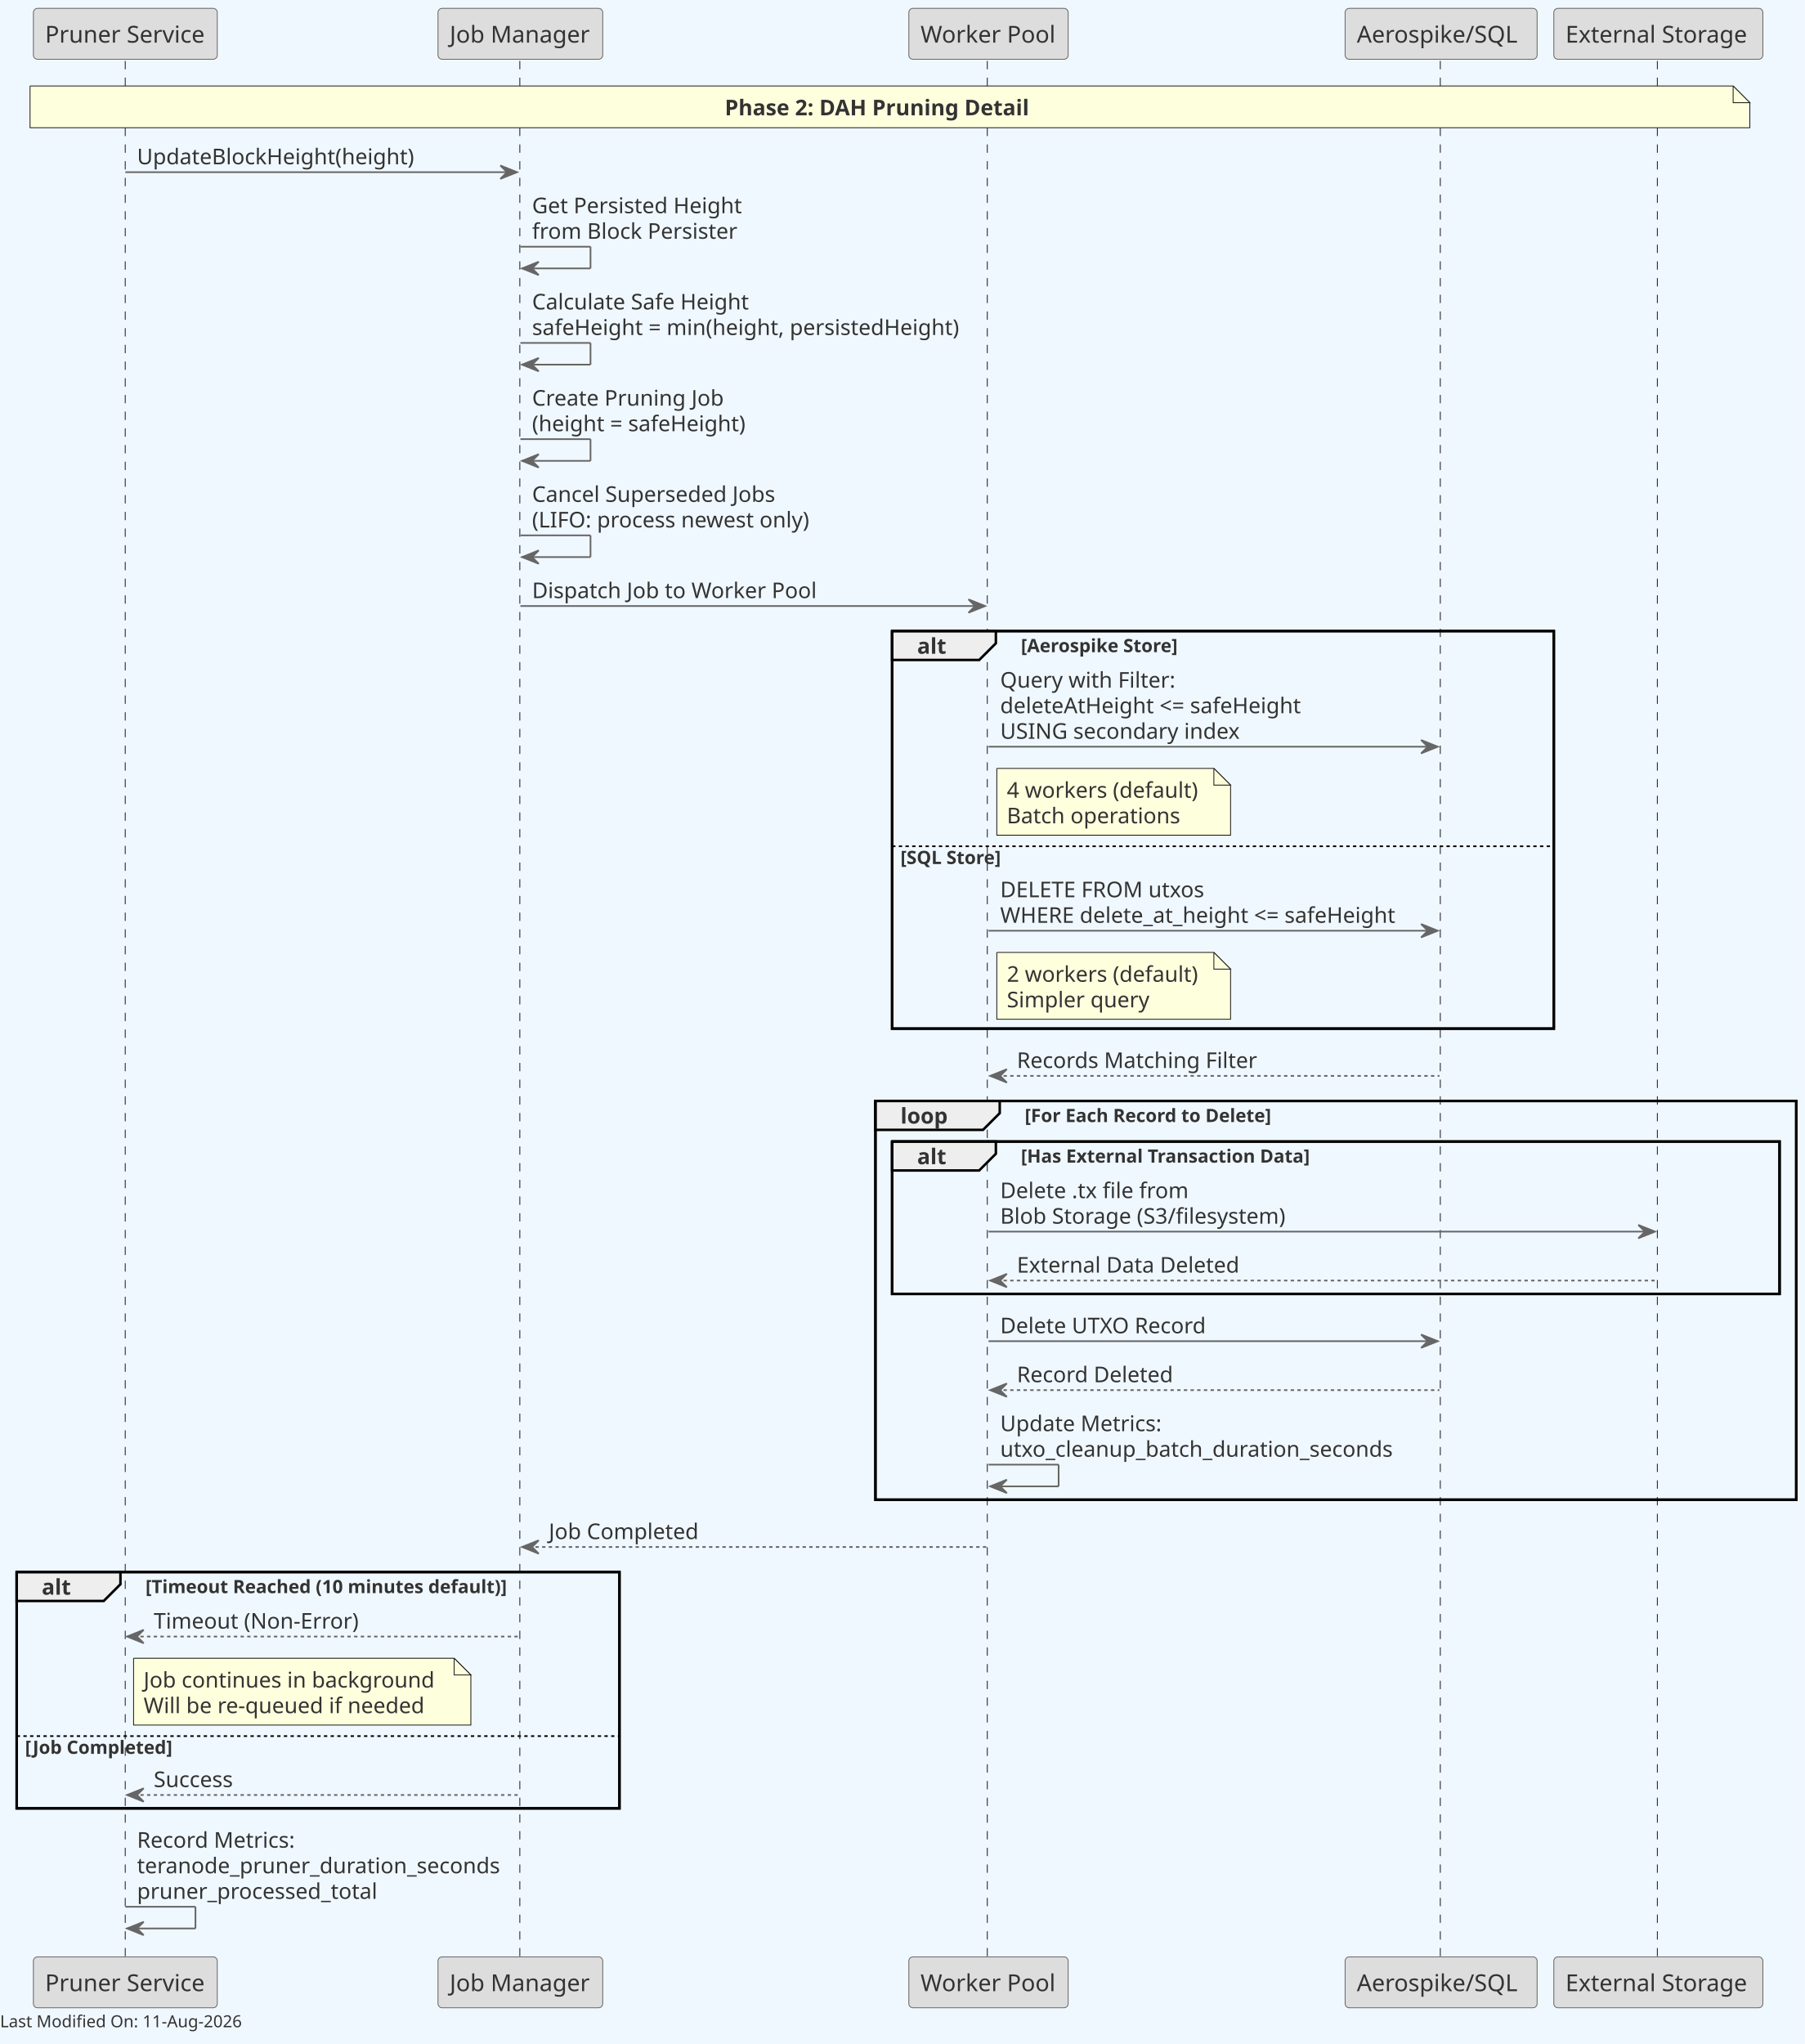
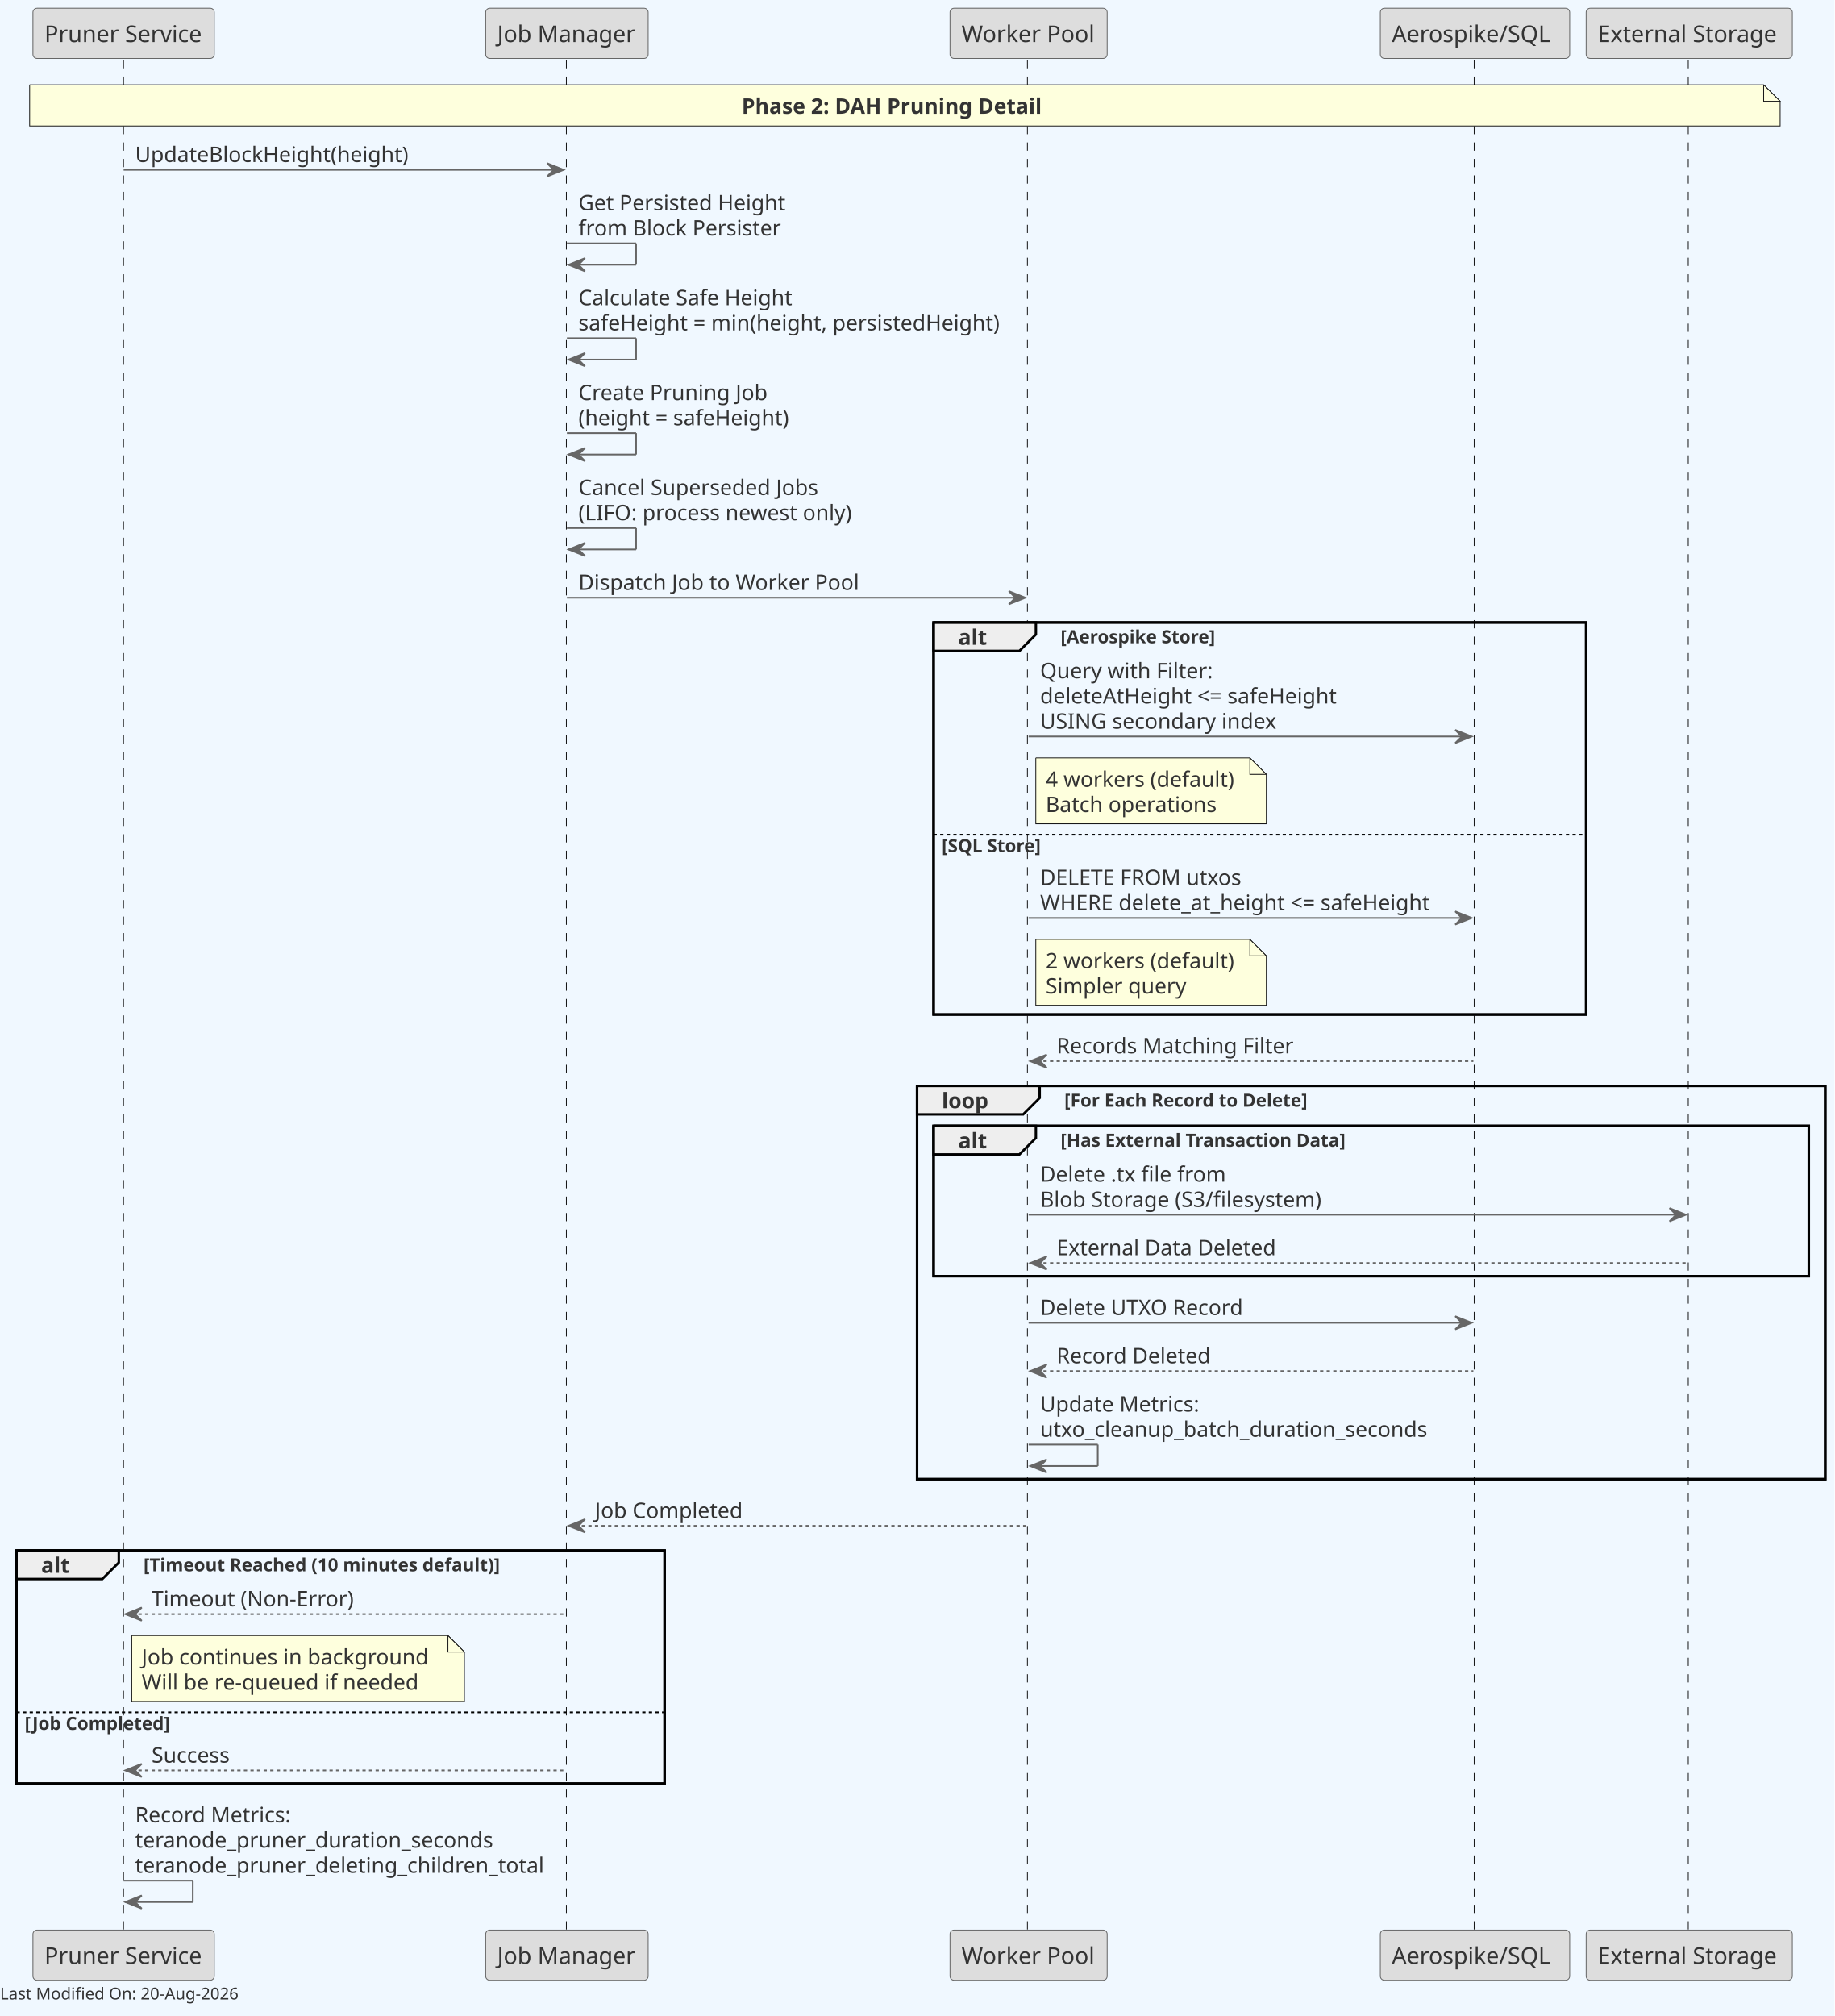
- <svg xmlns="http://www.w3.org/2000/svg" contentStyleType="text/css" data-diagram-type="SEQUENCE" height="1224px" preserveAspectRatio="none" style="width:1081px;height:1224px;background:#F0F8FF;" version="1.1" viewBox="0 0 1081 1224" width="1081px" zoomAndPan="magnify">
+ <svg xmlns="http://www.w3.org/2000/svg" contentStyleType="text/css" data-diagram-type="SEQUENCE" height="1224px" preserveAspectRatio="none" style="width:1114px;height:1224px;background:#F0F8FF;" version="1.1" viewBox="0 0 1114 1224" width="1114px" zoomAndPan="magnify">
  <defs />
  <g>
-     <rect fill="#F0F8FF" height="1224" style="stroke:none;stroke-width:1;" width="1081" x="0" y="0" />
-     <rect fill="none" height="238.06" style="stroke:#000000;stroke-width:1.5;" width="396.297" x="534.306" y="377.904" />
-     <rect fill="none" height="238.795" style="stroke:#000000;stroke-width:1.5;" width="551.498" x="524.306" y="659.275" />
-     <rect fill="none" height="91.242" style="stroke:#000000;stroke-width:1.5;" width="531.498" x="534.306" y="683.586" />
-     <rect fill="none" height="141.508" style="stroke:#000000;stroke-width:1.5;" width="360.992" x="10" y="941.381" />
+     <rect fill="#F0F8FF" height="1224" style="stroke:none;stroke-width:1;" width="1114" x="0" y="0" />
+     <rect fill="none" height="238.06" style="stroke:#000000;stroke-width:1.5;" width="396.297" x="566.914" y="377.904" />
+     <rect fill="none" height="238.795" style="stroke:#000000;stroke-width:1.5;" width="551.498" x="556.914" y="659.275" />
+     <rect fill="none" height="91.242" style="stroke:#000000;stroke-width:1.5;" width="531.498" x="566.914" y="683.586" />
+     <rect fill="none" height="141.508" style="stroke:#000000;stroke-width:1.5;" width="393.6" x="10" y="941.381" />
    <g class="participant-lifeline" data-entity-uid="part1" data-qualified-name="Pruner" id="part1-lifeline">
      <g>
        <rect fill="#000000" fill-opacity="0" height="1136.332" width="8" x="71.067" y="36.488" />
        <line style="stroke:#181818;stroke-width:0.5;stroke-dasharray:5,5;" x1="75" x2="75" y1="36.488" y2="1172.82" />
      </g>
    </g>
    <g class="participant-lifeline" data-entity-uid="part2" data-qualified-name="JobManager" id="part2-lifeline">
      <g>
-         <rect fill="#000000" fill-opacity="0" height="1136.332" width="8" x="307.66" y="36.488" />
-         <line style="stroke:#181818;stroke-width:0.5;stroke-dasharray:5,5;" x1="311.329" x2="311.329" y1="36.488" y2="1172.82" />
+         <rect fill="#000000" fill-opacity="0" height="1136.332" width="8" x="340.268" y="36.488" />
+         <line style="stroke:#181818;stroke-width:0.5;stroke-dasharray:5,5;" x1="343.937" x2="343.937" y1="36.488" y2="1172.82" />
      </g>
    </g>
    <g class="participant-lifeline" data-entity-uid="part3" data-qualified-name="Workers" id="part3-lifeline">
      <g>
-         <rect fill="#000000" fill-opacity="0" height="1136.332" width="8" x="588.02" y="36.488" />
-         <line style="stroke:#181818;stroke-width:0.5;stroke-dasharray:5,5;" x1="591.306" x2="591.306" y1="36.488" y2="1172.82" />
+         <rect fill="#000000" fill-opacity="0" height="1136.332" width="8" x="620.628" y="36.488" />
+         <line style="stroke:#181818;stroke-width:0.5;stroke-dasharray:5,5;" x1="623.914" x2="623.914" y1="36.488" y2="1172.82" />
      </g>
    </g>
    <g class="participant-lifeline" data-entity-uid="part4" data-qualified-name="DB" id="part4-lifeline">
      <g>
-         <rect fill="#000000" fill-opacity="0" height="1136.332" width="8" x="859.109" y="36.488" />
-         <line style="stroke:#181818;stroke-width:0.5;stroke-dasharray:5,5;" x1="862.616" x2="862.616" y1="36.488" y2="1172.82" />
+         <rect fill="#000000" fill-opacity="0" height="1136.332" width="8" x="891.717" y="36.488" />
+         <line style="stroke:#181818;stroke-width:0.5;stroke-dasharray:5,5;" x1="895.224" x2="895.224" y1="36.488" y2="1172.82" />
      </g>
    </g>
    <g class="participant-lifeline" data-entity-uid="part5" data-qualified-name="External" id="part5-lifeline">
      <g>
-         <rect fill="#000000" fill-opacity="0" height="1136.332" width="8" x="989.203" y="36.488" />
-         <line style="stroke:#181818;stroke-width:0.5;stroke-dasharray:5,5;" x1="992.603" x2="992.603" y1="36.488" y2="1172.82" />
+         <rect fill="#000000" fill-opacity="0" height="1136.332" width="8" x="1021.811" y="36.488" />
+         <line style="stroke:#181818;stroke-width:0.5;stroke-dasharray:5,5;" x1="1025.211" x2="1025.211" y1="36.488" y2="1172.82" />
      </g>
    </g>
    <g class="participant participant-head" data-entity-uid="part1" data-qualified-name="Pruner" id="part1-head">
      <rect fill="#DDDDDD" height="30.488" rx="2.5" ry="2.5" style="stroke:#666666;stroke-width:0.5;" width="110.134" x="20" y="5" />
      <text fill="#333333" font-family="sans-serif" font-size="14" lengthAdjust="spacing" textLength="96.134" x="27" y="25.535">Pruner Service</text>
    </g>
    <g class="participant participant-tail" data-entity-uid="part1" data-qualified-name="Pruner" id="part1-tail">
      <rect fill="#DDDDDD" height="30.488" rx="2.5" ry="2.5" style="stroke:#666666;stroke-width:0.5;" width="110.134" x="20" y="1171.82" />
      <text fill="#333333" font-family="sans-serif" font-size="14" lengthAdjust="spacing" textLength="96.134" x="27" y="1192.355">Pruner Service</text>
    </g>
    <g class="participant participant-head" data-entity-uid="part2" data-qualified-name="JobManager" id="part2-head">
-       <rect fill="#DDDDDD" height="30.488" rx="2.5" ry="2.5" style="stroke:#666666;stroke-width:0.5;" width="98.663" x="262.329" y="5" />
-       <text fill="#333333" font-family="sans-serif" font-size="14" lengthAdjust="spacing" textLength="84.663" x="269.329" y="25.535">Job Manager</text>
+       <rect fill="#DDDDDD" height="30.488" rx="2.5" ry="2.5" style="stroke:#666666;stroke-width:0.5;" width="98.663" x="294.937" y="5" />
+       <text fill="#333333" font-family="sans-serif" font-size="14" lengthAdjust="spacing" textLength="84.663" x="301.937" y="25.535">Job Manager</text>
    </g>
    <g class="participant participant-tail" data-entity-uid="part2" data-qualified-name="JobManager" id="part2-tail">
-       <rect fill="#DDDDDD" height="30.488" rx="2.5" ry="2.5" style="stroke:#666666;stroke-width:0.5;" width="98.663" x="262.329" y="1171.82" />
-       <text fill="#333333" font-family="sans-serif" font-size="14" lengthAdjust="spacing" textLength="84.663" x="269.329" y="1192.355">Job Manager</text>
+       <rect fill="#DDDDDD" height="30.488" rx="2.5" ry="2.5" style="stroke:#666666;stroke-width:0.5;" width="98.663" x="294.937" y="1171.82" />
+       <text fill="#333333" font-family="sans-serif" font-size="14" lengthAdjust="spacing" textLength="84.663" x="301.937" y="1192.355">Job Manager</text>
    </g>
    <g class="participant participant-head" data-entity-uid="part3" data-qualified-name="Workers" id="part3-head">
-       <rect fill="#DDDDDD" height="30.488" rx="2.5" ry="2.5" style="stroke:#666666;stroke-width:0.5;" width="95.43" x="544.306" y="5" />
-       <text fill="#333333" font-family="sans-serif" font-size="14" lengthAdjust="spacing" textLength="81.43" x="551.306" y="25.535">Worker Pool</text>
+       <rect fill="#DDDDDD" height="30.488" rx="2.5" ry="2.5" style="stroke:#666666;stroke-width:0.5;" width="95.43" x="576.914" y="5" />
+       <text fill="#333333" font-family="sans-serif" font-size="14" lengthAdjust="spacing" textLength="81.43" x="583.914" y="25.535">Worker Pool</text>
    </g>
    <g class="participant participant-tail" data-entity-uid="part3" data-qualified-name="Workers" id="part3-tail">
-       <rect fill="#DDDDDD" height="30.488" rx="2.5" ry="2.5" style="stroke:#666666;stroke-width:0.5;" width="95.43" x="544.306" y="1171.82" />
-       <text fill="#333333" font-family="sans-serif" font-size="14" lengthAdjust="spacing" textLength="81.43" x="551.306" y="1192.355">Worker Pool</text>
+       <rect fill="#DDDDDD" height="30.488" rx="2.5" ry="2.5" style="stroke:#666666;stroke-width:0.5;" width="95.43" x="576.914" y="1171.82" />
+       <text fill="#333333" font-family="sans-serif" font-size="14" lengthAdjust="spacing" textLength="81.43" x="583.914" y="1192.355">Worker Pool</text>
    </g>
    <g class="participant participant-head" data-entity-uid="part4" data-qualified-name="DB" id="part4-head">
-       <rect fill="#DDDDDD" height="30.488" rx="2.5" ry="2.5" style="stroke:#666666;stroke-width:0.5;" width="114.987" x="805.616" y="5" />
-       <text fill="#333333" font-family="sans-serif" font-size="14" lengthAdjust="spacing" textLength="100.987" x="812.616" y="25.535">Aerospike/SQL</text>
+       <rect fill="#DDDDDD" height="30.488" rx="2.5" ry="2.5" style="stroke:#666666;stroke-width:0.5;" width="114.987" x="838.224" y="5" />
+       <text fill="#333333" font-family="sans-serif" font-size="14" lengthAdjust="spacing" textLength="100.987" x="845.224" y="25.535">Aerospike/SQL</text>
    </g>
    <g class="participant participant-tail" data-entity-uid="part4" data-qualified-name="DB" id="part4-tail">
-       <rect fill="#DDDDDD" height="30.488" rx="2.5" ry="2.5" style="stroke:#666666;stroke-width:0.5;" width="114.987" x="805.616" y="1171.82" />
-       <text fill="#333333" font-family="sans-serif" font-size="14" lengthAdjust="spacing" textLength="100.987" x="812.616" y="1192.355">Aerospike/SQL</text>
+       <rect fill="#DDDDDD" height="30.488" rx="2.5" ry="2.5" style="stroke:#666666;stroke-width:0.5;" width="114.987" x="838.224" y="1171.82" />
+       <text fill="#333333" font-family="sans-serif" font-size="14" lengthAdjust="spacing" textLength="100.987" x="845.224" y="1192.355">Aerospike/SQL</text>
    </g>
    <g class="participant participant-head" data-entity-uid="part5" data-qualified-name="External" id="part5-head">
-       <rect fill="#DDDDDD" height="30.488" rx="2.5" ry="2.5" style="stroke:#666666;stroke-width:0.5;" width="125.2" x="930.603" y="5" />
-       <text fill="#333333" font-family="sans-serif" font-size="14" lengthAdjust="spacing" textLength="111.2" x="937.603" y="25.535">External Storage</text>
+       <rect fill="#DDDDDD" height="30.488" rx="2.5" ry="2.5" style="stroke:#666666;stroke-width:0.5;" width="125.2" x="963.211" y="5" />
+       <text fill="#333333" font-family="sans-serif" font-size="14" lengthAdjust="spacing" textLength="111.2" x="970.211" y="25.535">External Storage</text>
    </g>
    <g class="participant participant-tail" data-entity-uid="part5" data-qualified-name="External" id="part5-tail">
-       <rect fill="#DDDDDD" height="30.488" rx="2.5" ry="2.5" style="stroke:#666666;stroke-width:0.5;" width="125.2" x="930.603" y="1171.82" />
-       <text fill="#333333" font-family="sans-serif" font-size="14" lengthAdjust="spacing" textLength="111.2" x="937.603" y="1192.355">External Storage</text>
-     </g>
-     <path d="M18,51.488 L18,76.488 L1048,76.488 L1048,61.488 L1038,51.488 L18,51.488" fill="#FEFFDD" style="stroke:#181818;stroke-width:0.5;" />
-     <path d="M1038,51.488 L1038,61.488 L1048,61.488 L1038,51.488" fill="#FEFFDD" style="stroke:#181818;stroke-width:0.5;" />
-     <text fill="#333333" font-family="sans-serif" font-size="13" font-weight="bold" lengthAdjust="spacing" textLength="189.662" x="434.071" y="69.057">Phase 2: DAH Pruning Detail</text>
+       <rect fill="#DDDDDD" height="30.488" rx="2.5" ry="2.5" style="stroke:#666666;stroke-width:0.5;" width="125.2" x="963.211" y="1171.82" />
+       <text fill="#333333" font-family="sans-serif" font-size="14" lengthAdjust="spacing" textLength="111.2" x="970.211" y="1192.355">External Storage</text>
+     </g>
+     <path d="M18,51.488 L18,76.488 L1081,76.488 L1081,61.488 L1071,51.488 L18,51.488" fill="#FEFFDD" style="stroke:#181818;stroke-width:0.5;" />
+     <path d="M1071,51.488 L1071,61.488 L1081,61.488 L1071,51.488" fill="#FEFFDD" style="stroke:#181818;stroke-width:0.5;" />
+     <text fill="#333333" font-family="sans-serif" font-size="13" font-weight="bold" lengthAdjust="spacing" textLength="189.662" x="450.375" y="69.057">Phase 2: DAH Pruning Detail</text>
    <g class="message" data-entity-1="part1" data-entity-2="part2" id="msg1">
-       <polygon fill="#666666" points="299.66,99.109,309.66,103.109,299.66,107.109,303.66,103.109" style="stroke:#666666;stroke-width:1;" />
-       <line style="stroke:#666666;stroke-width:1;" x1="75.067" x2="305.66" y1="103.109" y2="103.109" />
+       <polygon fill="#666666" points="332.268,99.109,342.268,103.109,332.268,107.109,336.268,103.109" style="stroke:#666666;stroke-width:1;" />
+       <line style="stroke:#666666;stroke-width:1;" x1="75.067" x2="338.268" y1="103.109" y2="103.109" />
      <text fill="#333333" font-family="sans-serif" font-size="13" lengthAdjust="spacing" textLength="168.283" x="82.067" y="98.367">UpdateBlockHeight(height)</text>
    </g>
    <g class="message" data-entity-1="part2" data-entity-2="part2" id="msg2">
-       <line style="stroke:#666666;stroke-width:1;" x1="311.66" x2="353.66" y1="147.731" y2="147.731" />
-       <line style="stroke:#666666;stroke-width:1;" x1="353.66" x2="353.66" y1="147.731" y2="160.731" />
-       <line style="stroke:#666666;stroke-width:1;" x1="312.66" x2="353.66" y1="160.731" y2="160.731" />
-       <polygon fill="#666666" points="322.66,156.731,312.66,160.731,322.66,164.731,318.66,160.731" style="stroke:#666666;stroke-width:1;" />
-       <text fill="#333333" font-family="sans-serif" font-size="13" lengthAdjust="spacing" textLength="128.362" x="318.66" y="127.678">Get Persisted Height</text>
-       <text fill="#333333" font-family="sans-serif" font-size="13" lengthAdjust="spacing" textLength="126.109" x="318.66" y="142.988">from Block Persister</text>
+       <line style="stroke:#666666;stroke-width:1;" x1="344.268" x2="386.268" y1="147.731" y2="147.731" />
+       <line style="stroke:#666666;stroke-width:1;" x1="386.268" x2="386.268" y1="147.731" y2="160.731" />
+       <line style="stroke:#666666;stroke-width:1;" x1="345.268" x2="386.268" y1="160.731" y2="160.731" />
+       <polygon fill="#666666" points="355.268,156.731,345.268,160.731,355.268,164.731,351.268,160.731" style="stroke:#666666;stroke-width:1;" />
+       <text fill="#333333" font-family="sans-serif" font-size="13" lengthAdjust="spacing" textLength="128.362" x="351.268" y="127.678">Get Persisted Height</text>
+       <text fill="#333333" font-family="sans-serif" font-size="13" lengthAdjust="spacing" textLength="126.109" x="351.268" y="142.988">from Block Persister</text>
    </g>
    <g class="message" data-entity-1="part2" data-entity-2="part2" id="msg3">
-       <line style="stroke:#666666;stroke-width:1;" x1="311.66" x2="353.66" y1="205.352" y2="205.352" />
-       <line style="stroke:#666666;stroke-width:1;" x1="353.66" x2="353.66" y1="205.352" y2="218.352" />
-       <line style="stroke:#666666;stroke-width:1;" x1="312.66" x2="353.66" y1="218.352" y2="218.352" />
-       <polygon fill="#666666" points="322.66,214.352,312.66,218.352,322.66,222.352,318.66,218.352" style="stroke:#666666;stroke-width:1;" />
-       <text fill="#333333" font-family="sans-serif" font-size="13" lengthAdjust="spacing" textLength="133.72" x="318.66" y="185.299">Calculate Safe Height</text>
-       <text fill="#333333" font-family="sans-serif" font-size="13" lengthAdjust="spacing" textLength="266.36" x="318.66" y="200.609">safeHeight = min(height, persistedHeight)</text>
+       <line style="stroke:#666666;stroke-width:1;" x1="344.268" x2="386.268" y1="205.352" y2="205.352" />
+       <line style="stroke:#666666;stroke-width:1;" x1="386.268" x2="386.268" y1="205.352" y2="218.352" />
+       <line style="stroke:#666666;stroke-width:1;" x1="345.268" x2="386.268" y1="218.352" y2="218.352" />
+       <polygon fill="#666666" points="355.268,214.352,345.268,218.352,355.268,222.352,351.268,218.352" style="stroke:#666666;stroke-width:1;" />
+       <text fill="#333333" font-family="sans-serif" font-size="13" lengthAdjust="spacing" textLength="133.72" x="351.268" y="185.299">Calculate Safe Height</text>
+       <text fill="#333333" font-family="sans-serif" font-size="13" lengthAdjust="spacing" textLength="266.36" x="351.268" y="200.609">safeHeight = min(height, persistedHeight)</text>
    </g>
    <g class="message" data-entity-1="part2" data-entity-2="part2" id="msg4">
-       <line style="stroke:#666666;stroke-width:1;" x1="311.66" x2="353.66" y1="262.973" y2="262.973" />
-       <line style="stroke:#666666;stroke-width:1;" x1="353.66" x2="353.66" y1="262.973" y2="275.973" />
-       <line style="stroke:#666666;stroke-width:1;" x1="312.66" x2="353.66" y1="275.973" y2="275.973" />
-       <polygon fill="#666666" points="322.66,271.973,312.66,275.973,322.66,279.973,318.66,275.973" style="stroke:#666666;stroke-width:1;" />
-       <text fill="#333333" font-family="sans-serif" font-size="13" lengthAdjust="spacing" textLength="117.851" x="318.66" y="242.92">Create Pruning Job</text>
-       <text fill="#333333" font-family="sans-serif" font-size="13" lengthAdjust="spacing" textLength="134.539" x="318.66" y="258.231">(height = safeHeight)</text>
+       <line style="stroke:#666666;stroke-width:1;" x1="344.268" x2="386.268" y1="262.973" y2="262.973" />
+       <line style="stroke:#666666;stroke-width:1;" x1="386.268" x2="386.268" y1="262.973" y2="275.973" />
+       <line style="stroke:#666666;stroke-width:1;" x1="345.268" x2="386.268" y1="275.973" y2="275.973" />
+       <polygon fill="#666666" points="355.268,271.973,345.268,275.973,355.268,279.973,351.268,275.973" style="stroke:#666666;stroke-width:1;" />
+       <text fill="#333333" font-family="sans-serif" font-size="13" lengthAdjust="spacing" textLength="117.851" x="351.268" y="242.92">Create Pruning Job</text>
+       <text fill="#333333" font-family="sans-serif" font-size="13" lengthAdjust="spacing" textLength="134.539" x="351.268" y="258.231">(height = safeHeight)</text>
    </g>
    <g class="message" data-entity-1="part2" data-entity-2="part2" id="msg5">
-       <line style="stroke:#666666;stroke-width:1;" x1="311.66" x2="353.66" y1="320.594" y2="320.594" />
-       <line style="stroke:#666666;stroke-width:1;" x1="353.66" x2="353.66" y1="320.594" y2="333.594" />
-       <line style="stroke:#666666;stroke-width:1;" x1="312.66" x2="353.66" y1="333.594" y2="333.594" />
-       <polygon fill="#666666" points="322.66,329.594,312.66,333.594,322.66,337.594,318.66,333.594" style="stroke:#666666;stroke-width:1;" />
-       <text fill="#333333" font-family="sans-serif" font-size="13" lengthAdjust="spacing" textLength="150.255" x="318.66" y="300.541">Cancel Superseded Jobs</text>
-       <text fill="#333333" font-family="sans-serif" font-size="13" lengthAdjust="spacing" textLength="171.958" x="318.66" y="315.852">(LIFO: process newest only)</text>
+       <line style="stroke:#666666;stroke-width:1;" x1="344.268" x2="386.268" y1="320.594" y2="320.594" />
+       <line style="stroke:#666666;stroke-width:1;" x1="386.268" x2="386.268" y1="320.594" y2="333.594" />
+       <line style="stroke:#666666;stroke-width:1;" x1="345.268" x2="386.268" y1="333.594" y2="333.594" />
+       <polygon fill="#666666" points="355.268,329.594,345.268,333.594,355.268,337.594,351.268,333.594" style="stroke:#666666;stroke-width:1;" />
+       <text fill="#333333" font-family="sans-serif" font-size="13" lengthAdjust="spacing" textLength="150.255" x="351.268" y="300.541">Cancel Superseded Jobs</text>
+       <text fill="#333333" font-family="sans-serif" font-size="13" lengthAdjust="spacing" textLength="171.958" x="351.268" y="315.852">(LIFO: process newest only)</text>
    </g>
    <g class="message" data-entity-1="part2" data-entity-2="part3" id="msg6">
-       <polygon fill="#666666" points="580.02,358.904,590.02,362.904,580.02,366.904,584.02,362.904" style="stroke:#666666;stroke-width:1;" />
-       <line style="stroke:#666666;stroke-width:1;" x1="311.66" x2="586.02" y1="362.904" y2="362.904" />
-       <text fill="#333333" font-family="sans-serif" font-size="13" lengthAdjust="spacing" textLength="176.084" x="318.66" y="358.162">Dispatch Job to Worker Pool</text>
-     </g>
-     <path d="M534.306,377.904 L596.444,377.904 L596.444,385.215 L586.444,395.215 L534.306,395.215 L534.306,377.904" fill="#EEEEEE" style="stroke:#000000;stroke-width:1.5;" />
-     <rect fill="none" height="238.06" style="stroke:#000000;stroke-width:1.5;" width="396.297" x="534.306" y="377.904" />
-     <text fill="#333333" font-family="sans-serif" font-size="13" font-weight="bold" lengthAdjust="spacing" textLength="17.139" x="549.306" y="391.473">alt</text>
-     <text fill="#333333" font-family="sans-serif" font-size="11" font-weight="bold" lengthAdjust="spacing" textLength="98.055" x="611.444" y="390.539">[Aerospike Store]</text>
+       <polygon fill="#666666" points="612.628,358.904,622.628,362.904,612.628,366.904,616.628,362.904" style="stroke:#666666;stroke-width:1;" />
+       <line style="stroke:#666666;stroke-width:1;" x1="344.268" x2="618.628" y1="362.904" y2="362.904" />
+       <text fill="#333333" font-family="sans-serif" font-size="13" lengthAdjust="spacing" textLength="176.084" x="351.268" y="358.162">Dispatch Job to Worker Pool</text>
+     </g>
+     <path d="M566.914,377.904 L629.052,377.904 L629.052,385.215 L619.052,395.215 L566.914,395.215 L566.914,377.904" fill="#EEEEEE" style="stroke:#000000;stroke-width:1.5;" />
+     <rect fill="none" height="238.06" style="stroke:#000000;stroke-width:1.5;" width="396.297" x="566.914" y="377.904" />
+     <text fill="#333333" font-family="sans-serif" font-size="13" font-weight="bold" lengthAdjust="spacing" textLength="17.139" x="581.914" y="391.473">alt</text>
+     <text fill="#333333" font-family="sans-serif" font-size="11" font-weight="bold" lengthAdjust="spacing" textLength="98.055" x="644.052" y="390.539">[Aerospike Store]</text>
    <g class="message" data-entity-1="part3" data-entity-2="part4" id="msg7">
-       <polygon fill="#666666" points="851.109,443.147,861.109,447.147,851.109,451.147,855.109,447.147" style="stroke:#666666;stroke-width:1;" />
-       <line style="stroke:#666666;stroke-width:1;" x1="592.02" x2="857.109" y1="447.147" y2="447.147" />
-       <text fill="#333333" font-family="sans-serif" font-size="13" lengthAdjust="spacing" textLength="108.475" x="599.02" y="411.783">Query with Filter:</text>
-       <text fill="#333333" font-family="sans-serif" font-size="13" lengthAdjust="spacing" textLength="190.265" x="599.02" y="427.094">deleteAtHeight &lt;= safeHeight</text>
-       <text fill="#333333" font-family="sans-serif" font-size="13" lengthAdjust="spacing" textLength="146.256" x="599.02" y="442.404">USING secondary index</text>
-     </g>
-     <path d="M597,460.147 L597,500.147 L737,500.147 L737,470.147 L727,460.147 L597,460.147" fill="#FEFFDD" style="stroke:#181818;stroke-width:0.5;" />
-     <path d="M727,460.147 L727,470.147 L737,470.147 L727,460.147" fill="#FEFFDD" style="stroke:#181818;stroke-width:0.5;" />
-     <text fill="#333333" font-family="sans-serif" font-size="13" lengthAdjust="spacing" textLength="119.082" x="603" y="477.715">4 workers (default)</text>
-     <text fill="#333333" font-family="sans-serif" font-size="13" lengthAdjust="spacing" textLength="105.568" x="603" y="493.025">Batch operations</text>
-     <line style="stroke:#000000;stroke-width:1;stroke-dasharray:2,2;" x1="534.306" x2="930.603" y1="506.768" y2="506.768" />
-     <text fill="#333333" font-family="sans-serif" font-size="11" font-weight="bold" lengthAdjust="spacing" textLength="62.734" x="539.306" y="517.402">[SQL Store]</text>
+       <polygon fill="#666666" points="883.717,443.147,893.717,447.147,883.717,451.147,887.717,447.147" style="stroke:#666666;stroke-width:1;" />
+       <line style="stroke:#666666;stroke-width:1;" x1="624.628" x2="889.717" y1="447.147" y2="447.147" />
+       <text fill="#333333" font-family="sans-serif" font-size="13" lengthAdjust="spacing" textLength="108.475" x="631.628" y="411.783">Query with Filter:</text>
+       <text fill="#333333" font-family="sans-serif" font-size="13" lengthAdjust="spacing" textLength="190.265" x="631.628" y="427.094">deleteAtHeight &lt;= safeHeight</text>
+       <text fill="#333333" font-family="sans-serif" font-size="13" lengthAdjust="spacing" textLength="146.256" x="631.628" y="442.404">USING secondary index</text>
+     </g>
+     <path d="M629,460.147 L629,500.147 L769,500.147 L769,470.147 L759,460.147 L629,460.147" fill="#FEFFDD" style="stroke:#181818;stroke-width:0.5;" />
+     <path d="M759,460.147 L759,470.147 L769,470.147 L759,460.147" fill="#FEFFDD" style="stroke:#181818;stroke-width:0.5;" />
+     <text fill="#333333" font-family="sans-serif" font-size="13" lengthAdjust="spacing" textLength="119.082" x="635" y="477.715">4 workers (default)</text>
+     <text fill="#333333" font-family="sans-serif" font-size="13" lengthAdjust="spacing" textLength="105.568" x="635" y="493.025">Batch operations</text>
+     <line style="stroke:#000000;stroke-width:1;stroke-dasharray:2,2;" x1="566.914" x2="963.211" y1="506.768" y2="506.768" />
+     <text fill="#333333" font-family="sans-serif" font-size="11" font-weight="bold" lengthAdjust="spacing" textLength="62.734" x="571.914" y="517.402">[SQL Store]</text>
    <g class="message" data-entity-1="part3" data-entity-2="part4" id="msg8">
-       <polygon fill="#666666" points="851.109,553.344,861.109,557.344,851.109,561.344,855.109,557.344" style="stroke:#666666;stroke-width:1;" />
-       <line style="stroke:#666666;stroke-width:1;" x1="592.02" x2="857.109" y1="557.344" y2="557.344" />
-       <text fill="#333333" font-family="sans-serif" font-size="13" lengthAdjust="spacing" textLength="126.255" x="599.02" y="537.291">DELETE FROM utxos</text>
-       <text fill="#333333" font-family="sans-serif" font-size="13" lengthAdjust="spacing" textLength="247.089" x="599.02" y="552.602">WHERE delete_at_height &lt;= safeHeight</text>
-     </g>
-     <path d="M597,570.344 L597,610.344 L737,610.344 L737,580.344 L727,570.344 L597,570.344" fill="#FEFFDD" style="stroke:#181818;stroke-width:0.5;" />
-     <path d="M727,570.344 L727,580.344 L737,580.344 L727,570.344" fill="#FEFFDD" style="stroke:#181818;stroke-width:0.5;" />
-     <text fill="#333333" font-family="sans-serif" font-size="13" lengthAdjust="spacing" textLength="119.082" x="603" y="587.912">2 workers (default)</text>
-     <text fill="#333333" font-family="sans-serif" font-size="13" lengthAdjust="spacing" textLength="87.115" x="603" y="603.223">Simpler query</text>
+       <polygon fill="#666666" points="883.717,553.344,893.717,557.344,883.717,561.344,887.717,557.344" style="stroke:#666666;stroke-width:1;" />
+       <line style="stroke:#666666;stroke-width:1;" x1="624.628" x2="889.717" y1="557.344" y2="557.344" />
+       <text fill="#333333" font-family="sans-serif" font-size="13" lengthAdjust="spacing" textLength="126.255" x="631.628" y="537.291">DELETE FROM utxos</text>
+       <text fill="#333333" font-family="sans-serif" font-size="13" lengthAdjust="spacing" textLength="247.089" x="631.628" y="552.602">WHERE delete_at_height &lt;= safeHeight</text>
+     </g>
+     <path d="M629,570.344 L629,610.344 L769,610.344 L769,580.344 L759,570.344 L629,570.344" fill="#FEFFDD" style="stroke:#181818;stroke-width:0.5;" />
+     <path d="M759,570.344 L759,580.344 L769,580.344 L759,570.344" fill="#FEFFDD" style="stroke:#181818;stroke-width:0.5;" />
+     <text fill="#333333" font-family="sans-serif" font-size="13" lengthAdjust="spacing" textLength="119.082" x="635" y="587.912">2 workers (default)</text>
+     <text fill="#333333" font-family="sans-serif" font-size="13" lengthAdjust="spacing" textLength="87.115" x="635" y="603.223">Simpler query</text>
    <g class="message" data-entity-1="part4" data-entity-2="part3" id="msg9">
-       <polygon fill="#666666" points="603.02,640.275,593.02,644.275,603.02,648.275,599.02,644.275" style="stroke:#666666;stroke-width:1;" />
-       <line style="stroke:#666666;stroke-width:1;stroke-dasharray:2,2;" x1="597.02" x2="862.109" y1="644.275" y2="644.275" />
-       <text fill="#333333" font-family="sans-serif" font-size="13" lengthAdjust="spacing" textLength="148.269" x="609.02" y="639.533">Records Matching Filter</text>
-     </g>
-     <path d="M524.306,659.275 L598.752,659.275 L598.752,666.586 L588.752,676.586 L524.306,676.586 L524.306,659.275" fill="#EEEEEE" style="stroke:#000000;stroke-width:1.5;" />
-     <rect fill="none" height="238.795" style="stroke:#000000;stroke-width:1.5;" width="551.498" x="524.306" y="659.275" />
-     <text fill="#333333" font-family="sans-serif" font-size="13" font-weight="bold" lengthAdjust="spacing" textLength="29.447" x="539.306" y="672.844">loop</text>
-     <text fill="#333333" font-family="sans-serif" font-size="11" font-weight="bold" lengthAdjust="spacing" textLength="153.93" x="613.752" y="671.91">[For Each Record to Delete]</text>
-     <path d="M534.306,683.586 L596.444,683.586 L596.444,690.896 L586.444,700.896 L534.306,700.896 L534.306,683.586" fill="#EEEEEE" style="stroke:#000000;stroke-width:1.5;" />
-     <rect fill="none" height="91.242" style="stroke:#000000;stroke-width:1.5;" width="531.498" x="534.306" y="683.586" />
-     <text fill="#333333" font-family="sans-serif" font-size="13" font-weight="bold" lengthAdjust="spacing" textLength="17.139" x="549.306" y="697.154">alt</text>
-     <text fill="#333333" font-family="sans-serif" font-size="11" font-weight="bold" lengthAdjust="spacing" textLength="179.797" x="611.444" y="696.221">[Has External Transaction Data]</text>
+       <polygon fill="#666666" points="635.628,640.275,625.628,644.275,635.628,648.275,631.628,644.275" style="stroke:#666666;stroke-width:1;" />
+       <line style="stroke:#666666;stroke-width:1;stroke-dasharray:2,2;" x1="629.628" x2="894.717" y1="644.275" y2="644.275" />
+       <text fill="#333333" font-family="sans-serif" font-size="13" lengthAdjust="spacing" textLength="148.269" x="641.628" y="639.533">Records Matching Filter</text>
+     </g>
+     <path d="M556.914,659.275 L631.36,659.275 L631.36,666.586 L621.36,676.586 L556.914,676.586 L556.914,659.275" fill="#EEEEEE" style="stroke:#000000;stroke-width:1.5;" />
+     <rect fill="none" height="238.795" style="stroke:#000000;stroke-width:1.5;" width="551.498" x="556.914" y="659.275" />
+     <text fill="#333333" font-family="sans-serif" font-size="13" font-weight="bold" lengthAdjust="spacing" textLength="29.447" x="571.914" y="672.844">loop</text>
+     <text fill="#333333" font-family="sans-serif" font-size="11" font-weight="bold" lengthAdjust="spacing" textLength="153.93" x="646.36" y="671.91">[For Each Record to Delete]</text>
+     <path d="M566.914,683.586 L629.052,683.586 L629.052,690.896 L619.052,700.896 L566.914,700.896 L566.914,683.586" fill="#EEEEEE" style="stroke:#000000;stroke-width:1.5;" />
+     <rect fill="none" height="91.242" style="stroke:#000000;stroke-width:1.5;" width="531.498" x="566.914" y="683.586" />
+     <text fill="#333333" font-family="sans-serif" font-size="13" font-weight="bold" lengthAdjust="spacing" textLength="17.139" x="581.914" y="697.154">alt</text>
+     <text fill="#333333" font-family="sans-serif" font-size="11" font-weight="bold" lengthAdjust="spacing" textLength="179.797" x="644.052" y="696.221">[Has External Transaction Data]</text>
    <g class="message" data-entity-1="part3" data-entity-2="part5" id="msg10">
-       <polygon fill="#666666" points="981.203,733.518,991.203,737.518,981.203,741.518,985.203,737.518" style="stroke:#666666;stroke-width:1;" />
-       <line style="stroke:#666666;stroke-width:1;" x1="592.02" x2="987.203" y1="737.518" y2="737.518" />
-       <text fill="#333333" font-family="sans-serif" font-size="13" lengthAdjust="spacing" textLength="119.133" x="599.02" y="717.465">Delete .tx file from</text>
-       <text fill="#333333" font-family="sans-serif" font-size="13" lengthAdjust="spacing" textLength="177.645" x="599.02" y="732.775">Blob Storage (S3/filesystem)</text>
+       <polygon fill="#666666" points="1013.811,733.518,1023.811,737.518,1013.811,741.518,1017.811,737.518" style="stroke:#666666;stroke-width:1;" />
+       <line style="stroke:#666666;stroke-width:1;" x1="624.628" x2="1019.811" y1="737.518" y2="737.518" />
+       <text fill="#333333" font-family="sans-serif" font-size="13" lengthAdjust="spacing" textLength="119.133" x="631.628" y="717.465">Delete .tx file from</text>
+       <text fill="#333333" font-family="sans-serif" font-size="13" lengthAdjust="spacing" textLength="177.645" x="631.628" y="732.775">Blob Storage (S3/filesystem)</text>
    </g>
    <g class="message" data-entity-1="part5" data-entity-2="part3" id="msg11">
-       <polygon fill="#666666" points="603.02,762.828,593.02,766.828,603.02,770.828,599.02,766.828" style="stroke:#666666;stroke-width:1;" />
-       <line style="stroke:#666666;stroke-width:1;stroke-dasharray:2,2;" x1="597.02" x2="992.203" y1="766.828" y2="766.828" />
-       <text fill="#333333" font-family="sans-serif" font-size="13" lengthAdjust="spacing" textLength="136.9" x="609.02" y="762.086">External Data Deleted</text>
+       <polygon fill="#666666" points="635.628,762.828,625.628,766.828,635.628,770.828,631.628,766.828" style="stroke:#666666;stroke-width:1;" />
+       <line style="stroke:#666666;stroke-width:1;stroke-dasharray:2,2;" x1="629.628" x2="1024.811" y1="766.828" y2="766.828" />
+       <text fill="#333333" font-family="sans-serif" font-size="13" lengthAdjust="spacing" textLength="136.9" x="641.628" y="762.086">External Data Deleted</text>
    </g>
    <g class="message" data-entity-1="part3" data-entity-2="part4" id="msg12">
-       <polygon fill="#666666" points="851.109,799.139,861.109,803.139,851.109,807.139,855.109,803.139" style="stroke:#666666;stroke-width:1;" />
-       <line style="stroke:#666666;stroke-width:1;" x1="592.02" x2="857.109" y1="803.139" y2="803.139" />
-       <text fill="#333333" font-family="sans-serif" font-size="13" lengthAdjust="spacing" textLength="127.385" x="599.02" y="798.396">Delete UTXO Record</text>
+       <polygon fill="#666666" points="883.717,799.139,893.717,803.139,883.717,807.139,887.717,803.139" style="stroke:#666666;stroke-width:1;" />
+       <line style="stroke:#666666;stroke-width:1;" x1="624.628" x2="889.717" y1="803.139" y2="803.139" />
+       <text fill="#333333" font-family="sans-serif" font-size="13" lengthAdjust="spacing" textLength="127.385" x="631.628" y="798.396">Delete UTXO Record</text>
    </g>
    <g class="message" data-entity-1="part4" data-entity-2="part3" id="msg13">
-       <polygon fill="#666666" points="603.02,828.449,593.02,832.449,603.02,836.449,599.02,832.449" style="stroke:#666666;stroke-width:1;" />
-       <line style="stroke:#666666;stroke-width:1;stroke-dasharray:2,2;" x1="597.02" x2="862.109" y1="832.449" y2="832.449" />
-       <text fill="#333333" font-family="sans-serif" font-size="13" lengthAdjust="spacing" textLength="95.989" x="609.02" y="827.707">Record Deleted</text>
+       <polygon fill="#666666" points="635.628,828.449,625.628,832.449,635.628,836.449,631.628,832.449" style="stroke:#666666;stroke-width:1;" />
+       <line style="stroke:#666666;stroke-width:1;stroke-dasharray:2,2;" x1="629.628" x2="894.717" y1="832.449" y2="832.449" />
+       <text fill="#333333" font-family="sans-serif" font-size="13" lengthAdjust="spacing" textLength="95.989" x="641.628" y="827.707">Record Deleted</text>
    </g>
    <g class="message" data-entity-1="part3" data-entity-2="part3" id="msg14">
-       <line style="stroke:#666666;stroke-width:1;" x1="592.02" x2="634.02" y1="877.07" y2="877.07" />
-       <line style="stroke:#666666;stroke-width:1;" x1="634.02" x2="634.02" y1="877.07" y2="890.07" />
-       <line style="stroke:#666666;stroke-width:1;" x1="593.02" x2="634.02" y1="890.07" y2="890.07" />
-       <polygon fill="#666666" points="603.02,886.07,593.02,890.07,603.02,894.07,599.02,890.07" style="stroke:#666666;stroke-width:1;" />
-       <text fill="#333333" font-family="sans-serif" font-size="13" lengthAdjust="spacing" textLength="98.547" x="599.02" y="857.018">Update Metrics:</text>
-       <text fill="#333333" font-family="sans-serif" font-size="13" lengthAdjust="spacing" textLength="243.807" x="599.02" y="872.328">utxo_cleanup_batch_duration_seconds</text>
+       <line style="stroke:#666666;stroke-width:1;" x1="624.628" x2="666.628" y1="877.07" y2="877.07" />
+       <line style="stroke:#666666;stroke-width:1;" x1="666.628" x2="666.628" y1="877.07" y2="890.07" />
+       <line style="stroke:#666666;stroke-width:1;" x1="625.628" x2="666.628" y1="890.07" y2="890.07" />
+       <polygon fill="#666666" points="635.628,886.07,625.628,890.07,635.628,894.07,631.628,890.07" style="stroke:#666666;stroke-width:1;" />
+       <text fill="#333333" font-family="sans-serif" font-size="13" lengthAdjust="spacing" textLength="98.547" x="631.628" y="857.018">Update Metrics:</text>
+       <text fill="#333333" font-family="sans-serif" font-size="13" lengthAdjust="spacing" textLength="243.807" x="631.628" y="872.328">utxo_cleanup_batch_duration_seconds</text>
    </g>
    <g class="message" data-entity-1="part3" data-entity-2="part2" id="msg15">
-       <polygon fill="#666666" points="322.66,922.381,312.66,926.381,322.66,930.381,318.66,926.381" style="stroke:#666666;stroke-width:1;" />
-       <line style="stroke:#666666;stroke-width:1;stroke-dasharray:2,2;" x1="316.66" x2="591.02" y1="926.381" y2="926.381" />
-       <text fill="#333333" font-family="sans-serif" font-size="13" lengthAdjust="spacing" textLength="92.911" x="328.66" y="921.639">Job Completed</text>
+       <polygon fill="#666666" points="355.268,922.381,345.268,926.381,355.268,930.381,351.268,926.381" style="stroke:#666666;stroke-width:1;" />
+       <line style="stroke:#666666;stroke-width:1;stroke-dasharray:2,2;" x1="349.268" x2="623.628" y1="926.381" y2="926.381" />
+       <text fill="#333333" font-family="sans-serif" font-size="13" lengthAdjust="spacing" textLength="92.911" x="361.268" y="921.639">Job Completed</text>
    </g>
    <path d="M10,941.381 L72.139,941.381 L72.139,948.691 L62.139,958.691 L10,958.691 L10,941.381" fill="#EEEEEE" style="stroke:#000000;stroke-width:1.5;" />
-     <rect fill="none" height="141.508" style="stroke:#000000;stroke-width:1.5;" width="360.992" x="10" y="941.381" />
+     <rect fill="none" height="141.508" style="stroke:#000000;stroke-width:1.5;" width="393.6" x="10" y="941.381" />
    <text fill="#333333" font-family="sans-serif" font-size="13" font-weight="bold" lengthAdjust="spacing" textLength="17.139" x="25" y="954.949">alt</text>
    <text fill="#333333" font-family="sans-serif" font-size="11" font-weight="bold" lengthAdjust="spacing" textLength="225.457" x="87.139" y="954.016">[Timeout Reached (10 minutes default)]</text>
    <g class="message" data-entity-1="part2" data-entity-2="part1" id="msg16">
      <polygon fill="#666666" points="86.067,976.002,76.067,980.002,86.067,984.002,82.067,980.002" style="stroke:#666666;stroke-width:1;" />
-       <line style="stroke:#666666;stroke-width:1;stroke-dasharray:2,2;" x1="80.067" x2="310.66" y1="980.002" y2="980.002" />
+       <line style="stroke:#666666;stroke-width:1;stroke-dasharray:2,2;" x1="80.067" x2="343.268" y1="980.002" y2="980.002" />
      <text fill="#333333" font-family="sans-serif" font-size="13" lengthAdjust="spacing" textLength="129.01" x="92.067" y="975.26">Timeout (Non-Error)</text>
    </g>
    <path d="M80,993.002 L80,1033.002 L282,1033.002 L282,1003.002 L272,993.002 L80,993.002" fill="#FEFFDD" style="stroke:#181818;stroke-width:0.5;" />
    <path d="M272,993.002 L272,1003.002 L282,1003.002 L272,993.002" fill="#FEFFDD" style="stroke:#181818;stroke-width:0.5;" />
    <text fill="#333333" font-family="sans-serif" font-size="13" lengthAdjust="spacing" textLength="181.06" x="86" y="1010.57">Job continues in background</text>
    <text fill="#333333" font-family="sans-serif" font-size="13" lengthAdjust="spacing" textLength="176.04" x="86" y="1025.881">Will be re-queued if needed</text>
-     <line style="stroke:#000000;stroke-width:1;stroke-dasharray:2,2;" x1="10" x2="370.992" y1="1039.623" y2="1039.623" />
+     <line style="stroke:#000000;stroke-width:1;stroke-dasharray:2,2;" x1="10" x2="403.6" y1="1039.623" y2="1039.623" />
    <text fill="#333333" font-family="sans-serif" font-size="11" font-weight="bold" lengthAdjust="spacing" textLength="91.728" x="15" y="1050.258">[Job Completed]</text>
    <g class="message" data-entity-1="part2" data-entity-2="part1" id="msg17">
      <polygon fill="#666666" points="86.067,1070.889,76.067,1074.889,86.067,1078.889,82.067,1074.889" style="stroke:#666666;stroke-width:1;" />
-       <line style="stroke:#666666;stroke-width:1;stroke-dasharray:2,2;" x1="80.067" x2="310.66" y1="1074.889" y2="1074.889" />
+       <line style="stroke:#666666;stroke-width:1;stroke-dasharray:2,2;" x1="80.067" x2="343.268" y1="1074.889" y2="1074.889" />
      <text fill="#333333" font-family="sans-serif" font-size="13" lengthAdjust="spacing" textLength="48.883" x="92.067" y="1070.147">Success</text>
    </g>
    <g class="message" data-entity-1="part1" data-entity-2="part1" id="msg18">
      <line style="stroke:#666666;stroke-width:1;" x1="75.067" x2="117.067" y1="1141.82" y2="1141.82" />
      <line style="stroke:#666666;stroke-width:1;" x1="117.067" x2="117.067" y1="1141.82" y2="1154.82" />
      <line style="stroke:#666666;stroke-width:1;" x1="76.067" x2="117.067" y1="1154.82" y2="1154.82" />
      <polygon fill="#666666" points="86.067,1150.82,76.067,1154.82,86.067,1158.82,82.067,1154.82" style="stroke:#666666;stroke-width:1;" />
      <text fill="#333333" font-family="sans-serif" font-size="13" lengthAdjust="spacing" textLength="97.5" x="82.067" y="1106.457">Record Metrics:</text>
      <text fill="#333333" font-family="sans-serif" font-size="13" lengthAdjust="spacing" textLength="222.593" x="82.067" y="1121.768">teranode_pruner_duration_seconds</text>
-       <text fill="#333333" font-family="sans-serif" font-size="13" lengthAdjust="spacing" textLength="147.913" x="82.067" y="1137.078">pruner_processed_total</text>
-     </g>
-     <text fill="#333333" font-family="sans-serif" font-size="10" lengthAdjust="spacing" textLength="157.549" x="0" y="1213.977">Last Modified On: 11-Aug-2026</text>
+       <text fill="#333333" font-family="sans-serif" font-size="13" lengthAdjust="spacing" textLength="255.201" x="82.067" y="1137.078">teranode_pruner_deleting_children_total</text>
+     </g>
+     <text fill="#333333" font-family="sans-serif" font-size="10" lengthAdjust="spacing" textLength="157.549" x="0" y="1213.977">Last Modified On: 20-Aug-2026</text>
  </g>
</svg>
